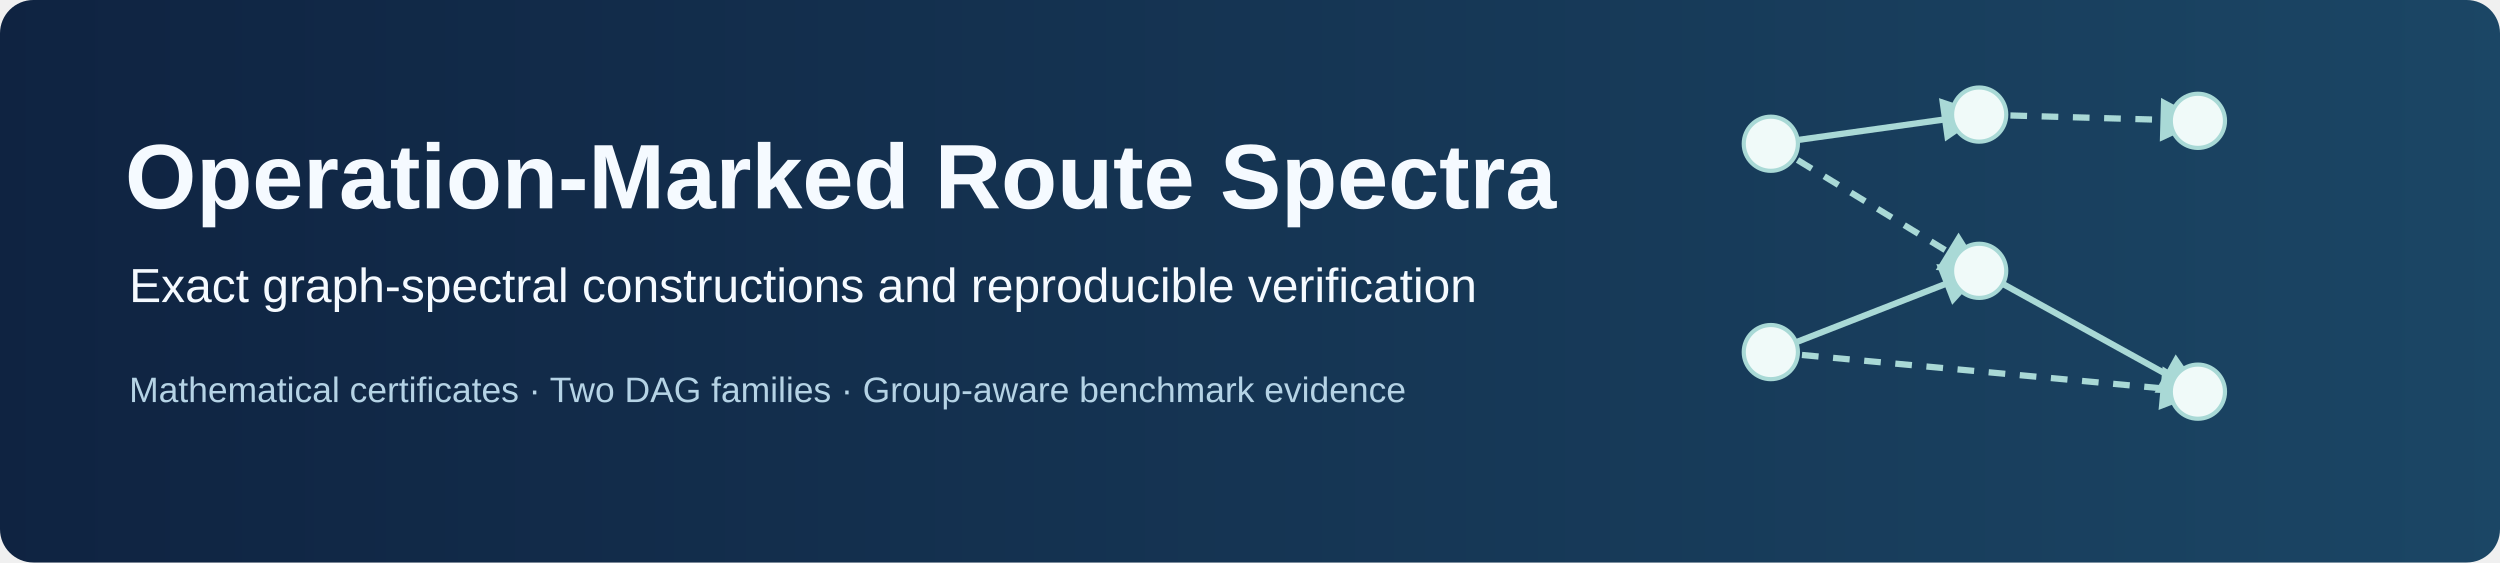
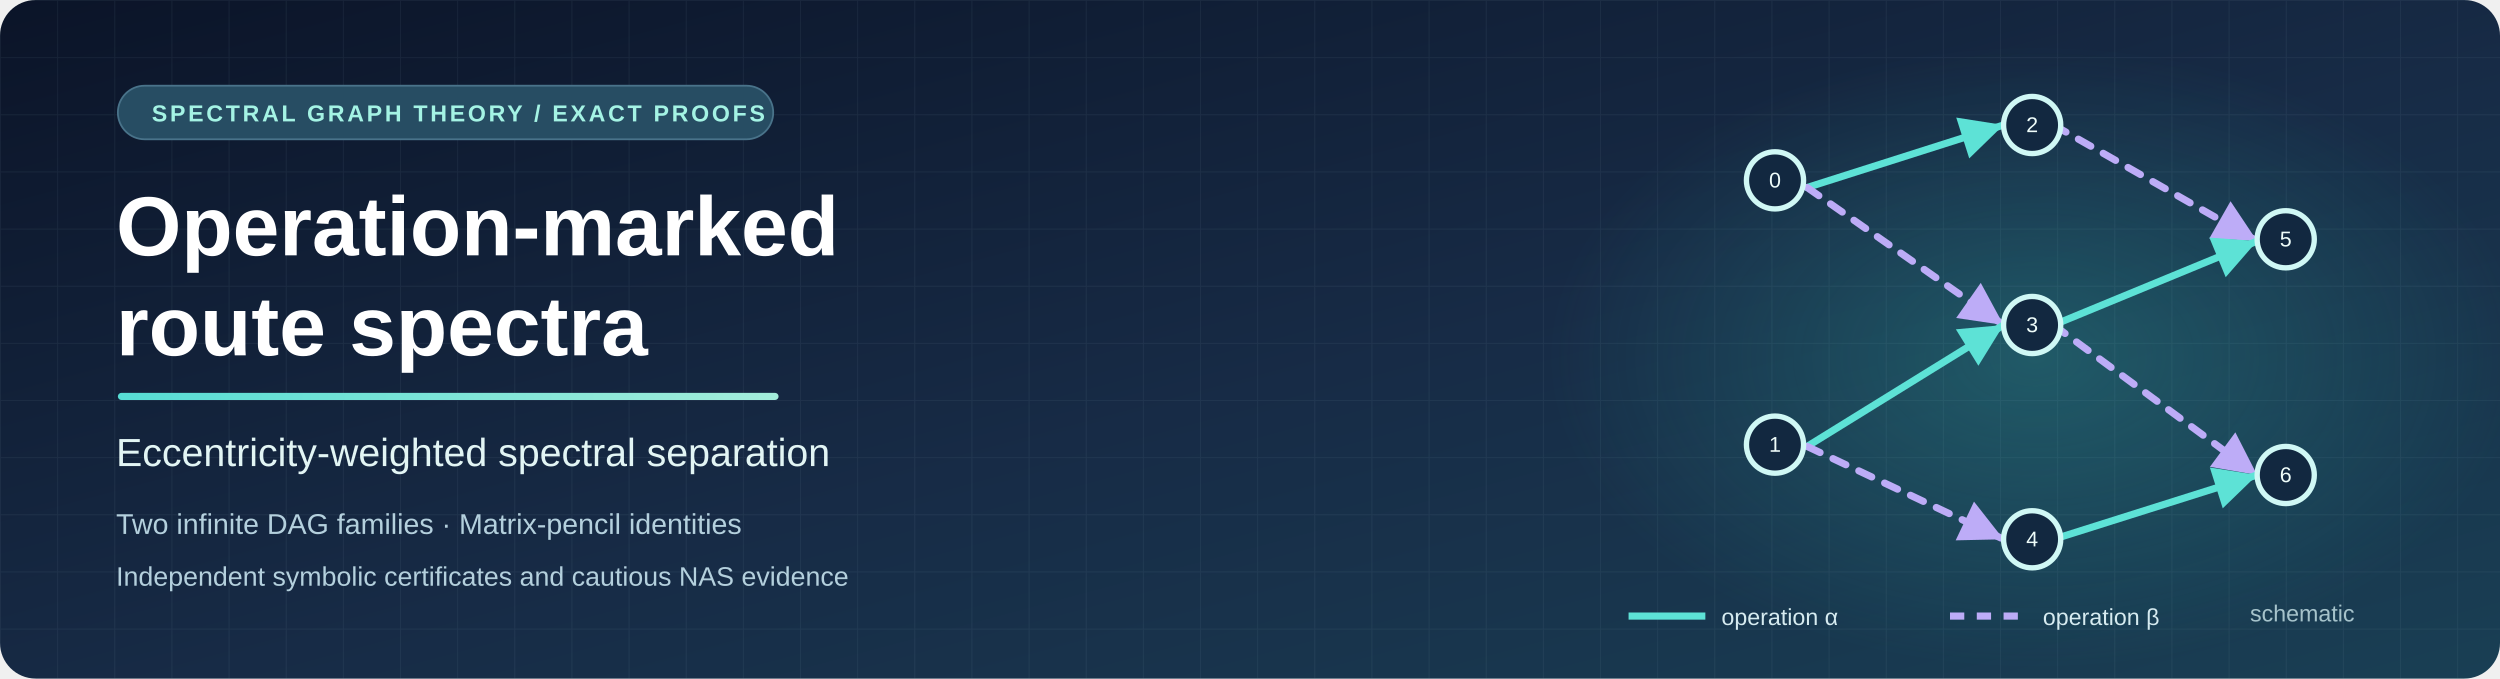
- <svg xmlns="http://www.w3.org/2000/svg" width="1200" height="270" viewBox="0 0 1200 270" role="img" aria-label="Operation-marked route spectra on layered directed graphs">
+ <svg xmlns="http://www.w3.org/2000/svg" width="1400" height="380" viewBox="0 0 1400 380" role="img" aria-labelledby="ttl desc">
  <defs>
-     <linearGradient id="bg" x1="0" x2="1">
-       <stop stop-color="#0f2341" />
-       <stop offset="1" stop-color="#1b4665" />
+     <linearGradient id="bg" x1="0" y1="0" x2="1" y2="1">
+       <stop stop-color="#0b1428" />
+       <stop offset=".54" stop-color="#172b46" />
+       <stop offset="1" stop-color="#193f54" />
    </linearGradient>
-     <marker id="arrow" markerWidth="7" markerHeight="7" refX="6" refY="3.5" orient="auto">
-       <path d="M0 0 L7 3.5 L0 7 Z" fill="#a9d9d6" />
+     <linearGradient id="accent" x1="0" x2="1">
+       <stop stop-color="#56ddd4" />
+       <stop offset="1" stop-color="#a3edda" />
+     </linearGradient>
+     <marker id="a" markerWidth="7" markerHeight="7" refX="6" refY="3" orient="auto">
+       <path d="M0 0 L6 3 L0 6 Z" fill="#5de2d6" />
    </marker>
+     <marker id="b" markerWidth="7" markerHeight="7" refX="6" refY="3" orient="auto">
+       <path d="M0 0 L6 3 L0 6 Z" fill="#bdacf7" />
+     </marker>
+     <pattern id="g" width="32" height="32" patternUnits="userSpaceOnUse">
+       <path d="M32 0 H0 V32" fill="none" stroke="#9db7c8" opacity=".08" />
+     </pattern>
+     <radialGradient id="halo">
+       <stop stop-color="#3ce4ca" stop-opacity=".23" />
+       <stop offset="1" stop-color="#3ce4ca" stop-opacity="0" />
+     </radialGradient>
  </defs>
-   <rect width="1200" height="270" rx="16" fill="url(#bg)" />
-   <g font-family="Arial,sans-serif" fill="#f5faff">
-     <text x="60" y="100" font-size="44" font-weight="bold">Operation-Marked Route Spectra</text>
-     <text x="62" y="145" font-size="23">Exact graph-spectral constructions and reproducible verification</text>
-     <text x="62" y="193" font-size="17" fill="#b5d3e5">Mathematical certificates · Two DAG families · Group-aware benchmark evidence</text>
+   <rect width="1400" height="380" rx="20" fill="url(#bg)" />
+   <rect width="1400" height="380" rx="20" fill="url(#g)" />
+   <ellipse cx="1140" cy="200" rx="275" ry="175" fill="url(#halo)" />
+   <g font-family="Arial,Helvetica,sans-serif">
+     <rect x="66" y="48" width="367" height="30" rx="15" fill="#274d63" stroke="#49738a" />
+     <text x="85" y="68" font-size="13" fill="#a4f3e4" font-weight="700" letter-spacing="1.5">SPECTRAL GRAPH THEORY  /  EXACT PROOFS</text>
+     <text x="65" y="143" font-size="47" font-weight="700" fill="#fff">Operation-marked</text>
+     <text x="65" y="199" font-size="47" font-weight="700" fill="#fff">route spectra</text>
+     <rect x="66" y="220" width="370" height="4" rx="2" fill="url(#accent)" />
+     <text x="65" y="261" font-size="22" fill="#e2f5f4">Eccentricity-weighted spectral separation</text>
+     <text x="65" y="299" font-size="16" fill="#b4d0dd">Two infinite DAG families  ·  Matrix-pencil identities</text>
+     <text x="65" y="328" font-size="15" fill="#b4d0dd">Independent symbolic certificates and cautious NAS evidence</text>
  </g>
-   <g stroke="#a9d9d6" stroke-width="3" marker-end="url(#arrow)" fill="none">
-     <path d="M850 69 L950 55" />
-     <path d="M850 69 L950 130" stroke-dasharray="8 7" />
-     <path d="M850 169 L950 130" />
-     <path d="M950 55 L1055 58" stroke-dasharray="8 7" />
-     <path d="M950 130 L1055 188" />
-     <path d="M850 169 L1055 188" stroke-dasharray="8 7" />
+   <g fill="none" stroke-width="4" stroke-linecap="round">
+     <path d="M1012 105 L1122 70" stroke="#5de2d6" marker-end="url(#a)" />
+     <path d="M1012 105 L1122 182" stroke="#bdacf7" stroke-dasharray="8 8" marker-end="url(#b)" />
+     <path d="M1012 250 L1122 182" stroke="#5de2d6" marker-end="url(#a)" />
+     <path d="M1012 250 L1122 302" stroke="#bdacf7" stroke-dasharray="8 8" marker-end="url(#b)" />
+     <path d="M1150 70 L1264 135" stroke="#bdacf7" stroke-dasharray="8 8" marker-end="url(#b)" />
+     <path d="M1150 182 L1264 135" stroke="#5de2d6" marker-end="url(#a)" />
+     <path d="M1150 182 L1264 266" stroke="#bdacf7" stroke-dasharray="8 8" marker-end="url(#b)" />
+     <path d="M1150 302 L1264 266" stroke="#5de2d6" marker-end="url(#a)" />
  </g>
-   <g fill="#f0faf9" stroke="#a9d9d6" stroke-width="2">
-     <circle cx="850" cy="69" r="13" />
-     <circle cx="850" cy="169" r="13" />
-     <circle cx="950" cy="55" r="13" />
-     <circle cx="950" cy="130" r="13" />
-     <circle cx="1055" cy="58" r="13" />
-     <circle cx="1055" cy="188" r="13" />
+   <g fill="#122840" stroke="#d0f8f5" stroke-width="3">
+     <circle cx="994" cy="101" r="16" />
+     <circle cx="994" cy="249" r="16" />
+     <circle cx="1138" cy="70" r="16" />
+     <circle cx="1138" cy="182" r="16" />
+     <circle cx="1138" cy="302" r="16" />
+     <circle cx="1280" cy="134" r="16" />
+     <circle cx="1280" cy="266" r="16" />
+   </g>
+   <g font-family="Arial,Helvetica,sans-serif" font-size="12" fill="#effdfa" text-anchor="middle">
+     <text x="994" y="105">0</text>
+     <text x="994" y="253">1</text>
+     <text x="1138" y="74">2</text>
+     <text x="1138" y="186">3</text>
+     <text x="1138" y="306">4</text>
+     <text x="1280" y="138">5</text>
+     <text x="1280" y="270">6</text>
+   </g>
+   <g font-family="Arial,Helvetica,sans-serif" font-size="13" fill="#d6ebf0">
+     <path d="M912 345 H955" stroke="#5de2d6" stroke-width="4" />
+     <text x="964" y="350">operation α</text>
+     <path d="M1092 345 H1135" stroke="#bdacf7" stroke-width="4" stroke-dasharray="8 7" />
+     <text x="1144" y="350">operation β</text>
+     <text x="1260" y="348" fill="#a6c3cb">schematic</text>
  </g>
</svg>
